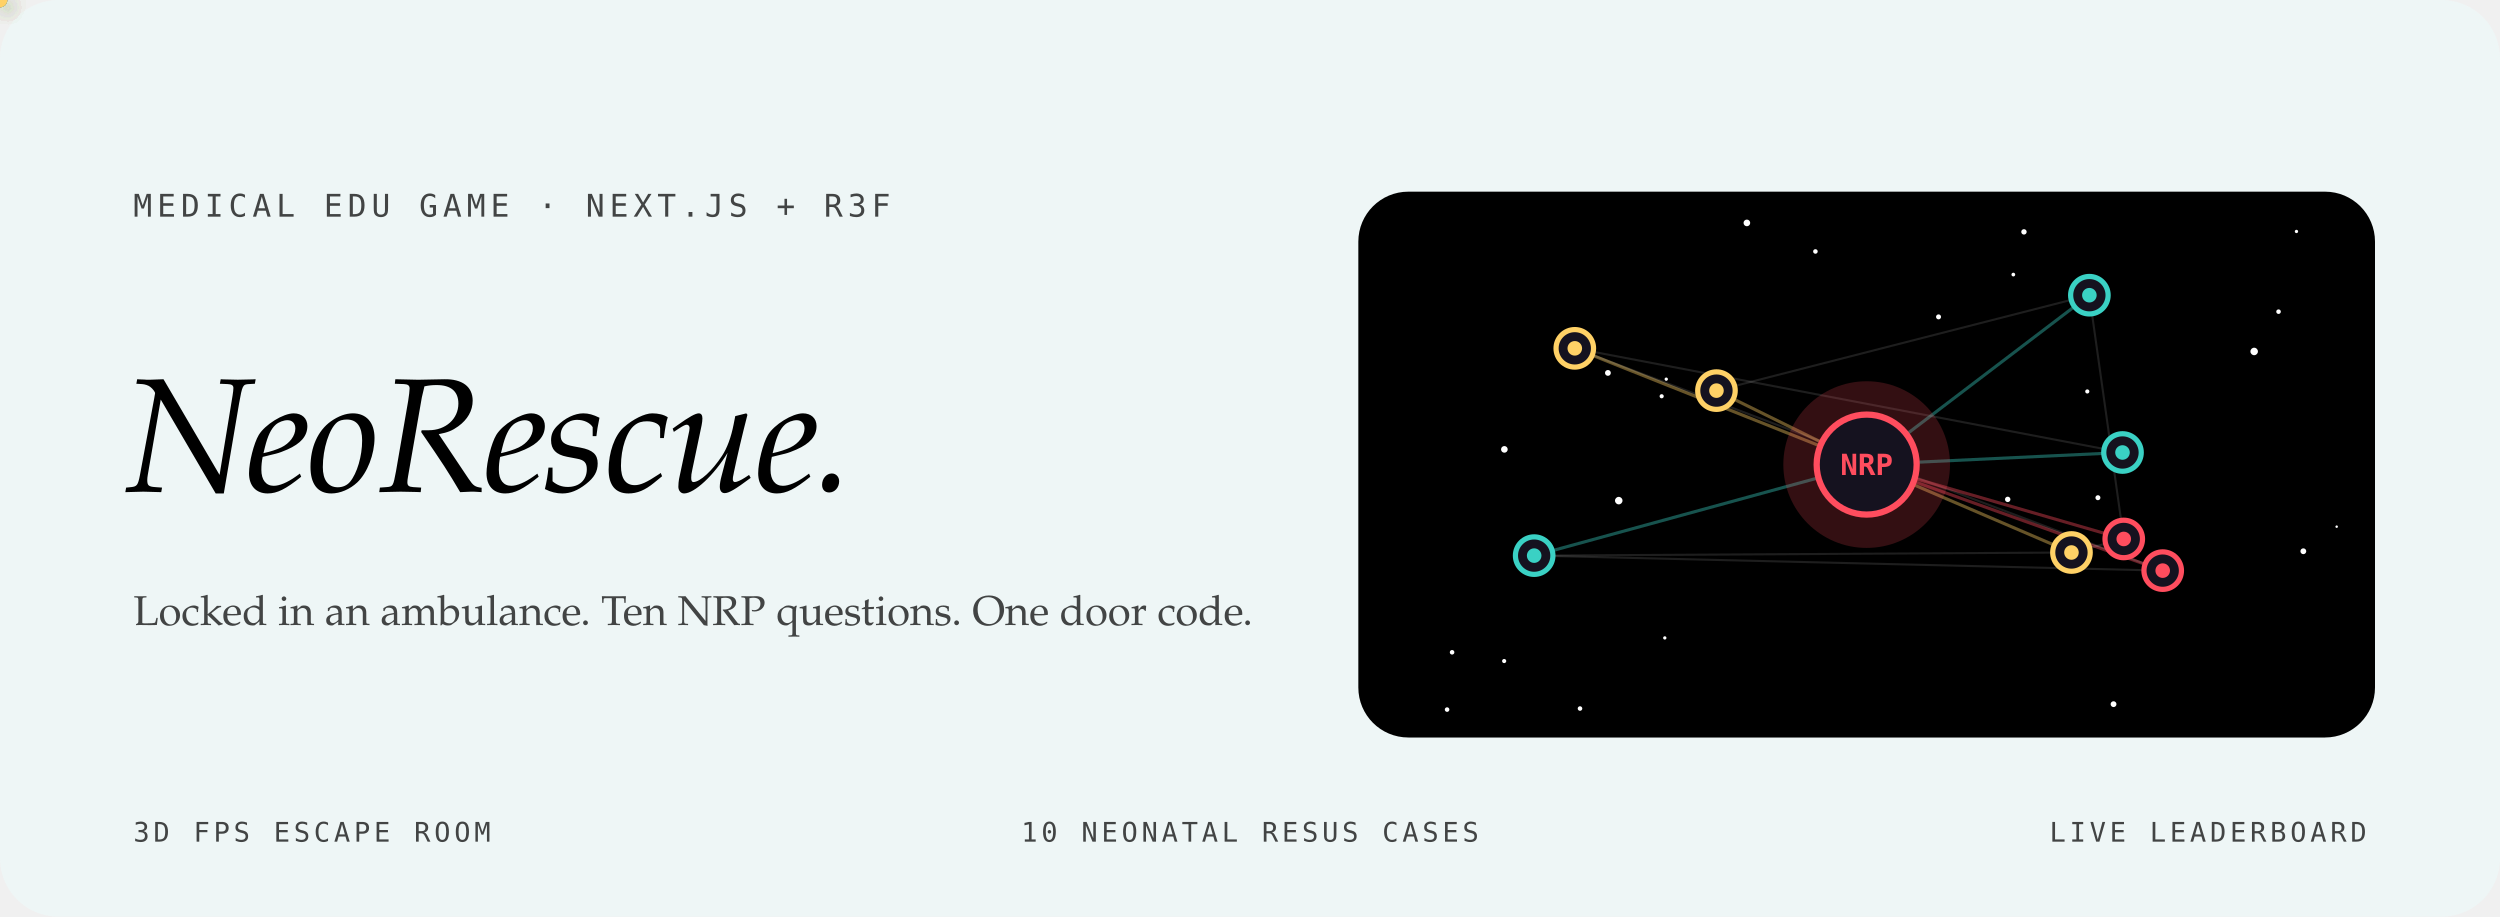
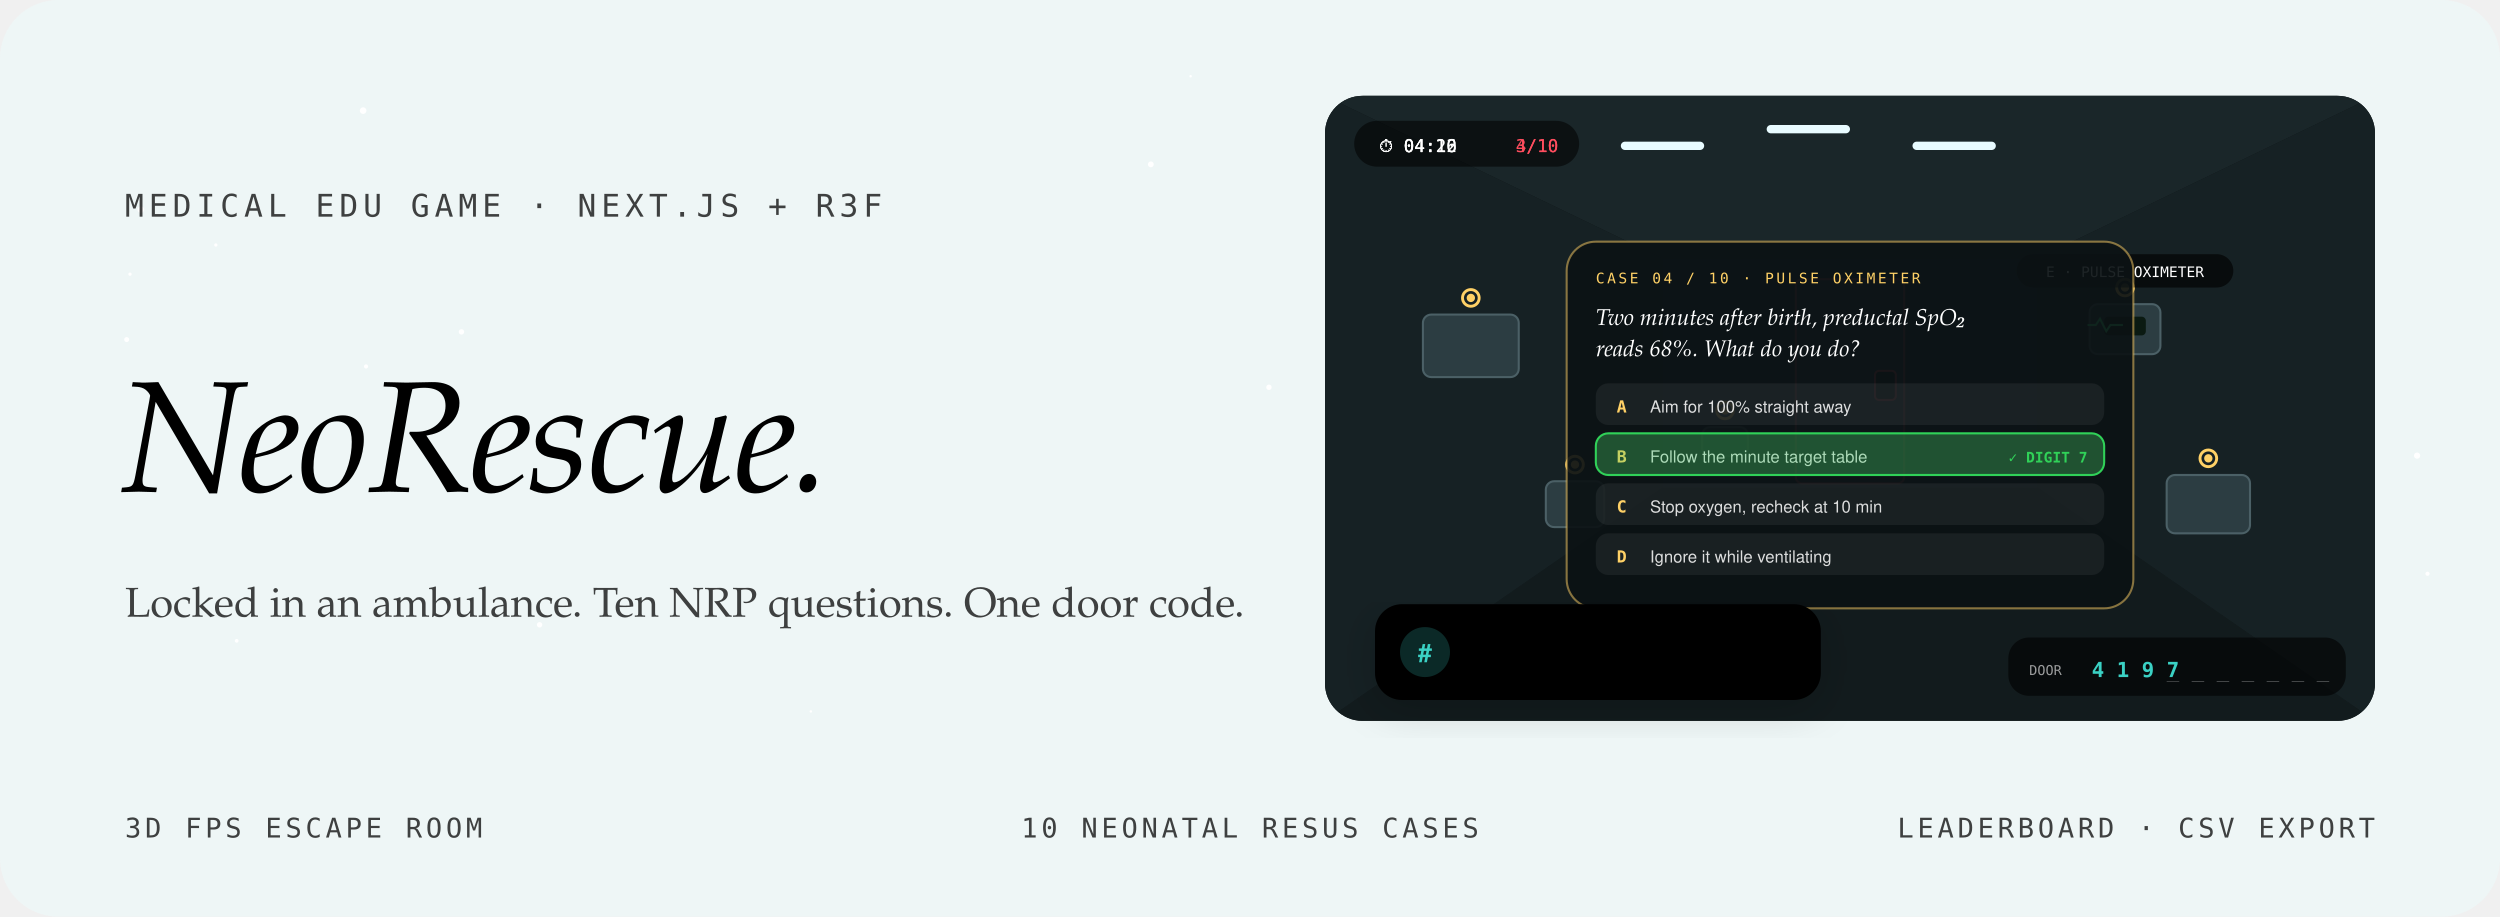
<svg xmlns="http://www.w3.org/2000/svg" viewBox="0 0 1200 440" width="1200" height="440" role="img" aria-label="NeoRescue — a 3D escape room that teaches neonatal resuscitation">
  <style>
.bg{animation:bg 12s linear infinite}
@keyframes bg{0%,8%{fill:#eef6f6}28%{fill:#4a2230}48%,80%{fill:#070a0c}90%,100%{fill:#eef6f6}}
.ink{animation:ink 12s linear infinite}
- @keyframes ink{0%,8%{fill:#142a2c}28%{fill:#eefcfc}48%,80%{fill:#e4f7f7}90%,100%{fill:#142a2c}}
+ @keyframes ink{0%,17.5%{fill:#142a2c}18.5%,28%{fill:#eefcfc}48%,84.5%{fill:#e4f7f7}85.5%,100%{fill:#142a2c}}
.rule{animation:rule 12s linear infinite}
- @keyframes rule{0%,8%{stroke:#142a2c33}28%{stroke:#eefcfc33}48%,80%{stroke:#e4f7f733}90%,100%{stroke:#142a2c33}}
- .panel{animation:panel 12s linear infinite}
- @keyframes panel{0%,8%{fill:#142a2c12}28%{fill:#eefcfc12}48%,80%{fill:#e4f7f712}90%,100%{fill:#142a2c12}}
- .muted{opacity:.72}
+ @keyframes rule{0%,17.5%{stroke:#142a2c33}18.5%,28%{stroke:#eefcfc33}48%,84.5%{stroke:#e4f7f733}85.5%,100%{stroke:#142a2c33}}
+ .muted{opacity:.74}
.stars{animation:stars 12s linear infinite}
- @keyframes stars{0%,8%{opacity:0}28%{opacity:.25}48%,80%{opacity:.9}90%,100%{opacity:0}}
+ @keyframes stars{0%,8%{opacity:0}28%{opacity:.2}48%,80%{opacity:.85}90%,100%{opacity:0}}
@keyframes tw{0%,100%{opacity:1}50%{opacity:.25}}
- .lit{filter:drop-shadow(0 0 4px currentColor)}
- .pulse{animation:pulse 2.8s ease-in-out infinite;transform-box:fill-box;transform-origin:center}
- @keyframes pulse{0%,100%{transform:scale(1)}50%{transform:scale(1.18)}}
- @keyframes spin{0%{transform:scaleX(1)}50%{transform:scaleX(0)}100%{transform:scaleX(-1)}}
- @keyframes ping{0%{transform:scale(.6);opacity:1}100%{transform:scale(3.2);opacity:0}}
- @keyframes dash{to{stroke-dashoffset:-20}}
- @keyframes grow{0%{transform:scaleY(.08)}35%,80%{transform:scaleY(1)}100%{transform:scaleY(.08)}}
- @keyframes draw{0%{stroke-dashoffset:700}45%,80%{stroke-dashoffset:0}100%{stroke-dashoffset:-700}}
- @keyframes blink{50%{opacity:0}}
- @keyframes feed{0%{transform:translateY(150px);opacity:0}15%{opacity:1}85%{opacity:1}100%{transform:translateY(-30px);opacity:0}}
- @keyframes float{0%,100%{transform:translateY(0)}50%{transform:translateY(-10px)}}
- @keyframes slide{to{transform:translateX(100px)}}
- @keyframes eq{from{transform:scaleY(.15)}to{transform:scaleY(1)}}
- @keyframes drop{0%,6%{transform:scaleY(0);opacity:0}16%,88%{transform:scaleY(1);opacity:1}96%,100%{transform:scaleY(0);opacity:0}}
- @keyframes gauge{0%,10%{stroke-dashoffset:390}40%,85%{stroke-dashoffset:110}100%{stroke-dashoffset:390}}
- @keyframes lift{0%,100%{transform:translateY(0)}50%{transform:translateY(-6px)}}
- @keyframes sweep{0%{transform:skewX(-18deg) translateX(0)}60%,100%{transform:skewX(-18deg) translateX(788px)}}
- 
+ .bezel{animation:bezel 12s linear infinite}
+ @keyframes bezel{0%,8%{fill:#fffaf6}28%{fill:#5a2c45}48%,80%{fill:#20121b}90%,100%{fill:#fffaf6}}
+ .scr{animation:scr 12s linear infinite}
+ @keyframes scr{0%,8%{fill:#fff3ee}28%{fill:#3a1b2c}48%,80%{fill:#140a12}90%,100%{fill:#fff3ee}}
+ .rowbg{animation:rowbg 12s linear infinite}
+ @keyframes rowbg{0%,8%{fill:#2a142010}28%{fill:#fff0f512}48%,80%{fill:#ffffff0c}90%,100%{fill:#2a142010}}
+ .pill{animation:pill 12s linear infinite}
+ @keyframes pill{0%,8%{fill:#2a14200d}28%{fill:#fff0f51a}48%,80%{fill:#ffffff12}90%,100%{fill:#2a14200d}}
+ .toast{animation:toast 12s linear infinite}
+ @keyframes toast{0%,8%{fill:#ffffff}28%{fill:#4a2238}48%,80%{fill:#26121e}90%,100%{fill:#ffffff}}
+ .edge{animation:edge 12s linear infinite}
+ @keyframes edge{0%,8%{stroke:#2a142024}28%{stroke:#fff0f526}48%,80%{stroke:#ffffff1f}90%,100%{stroke:#2a142024}}
+ .shade{animation:shade 12s linear infinite}
+ @keyframes shade{0%,8%{fill-opacity:.10}28%{fill-opacity:.22}48%,80%{fill-opacity:.45}90%,100%{fill-opacity:.10}}
+ .lit{filter:drop-shadow(0 0 3px currentColor)}
+ .caret{animation:blink 1s steps(1) infinite}@keyframes blink{50%{opacity:0}}
+ .ping{animation:ping 1.6s ease-out infinite;transform-box:fill-box;transform-origin:center}@keyframes ping{0%{transform:scale(.5);opacity:.9}100%{transform:scale(2.6);opacity:0}}
+ .spin{animation:spin 8s linear infinite;transform-box:fill-box;transform-origin:center}@keyframes spin{to{transform:rotate(360deg)}}
+ .bob{animation:bob 4s ease-in-out infinite}@keyframes bob{0%,100%{transform:translateY(0)}50%{transform:translateY(-5px)}}
+ .led{animation:led 3.2s steps(1) infinite}@keyframes led{0%,100%{opacity:.9}47%{opacity:.25}49%{opacity:.9}73%{opacity:.5}75%{opacity:.9}}
+ .xh{animation:xh 12s cubic-bezier(.5,0,.2,1) infinite}
+ @keyframes xh{0%{transform:translate(888px,174px)}5%{transform:translate(888px,174px)}16.7%{transform:translate(1020px,158px)}95%{transform:translate(1020px,158px)}100%{transform:translate(888px,174px)}}
+ .tag{animation:tag 12s cubic-bezier(.3,1.3,.5,1) infinite}
+ @keyframes tag{0%{opacity:0;transform:none}16.7%{opacity:0;transform:none}19.6%{opacity:1;transform:none}25%{opacity:1;transform:none}27.9%{opacity:0;transform:none}100%{opacity:0;transform:none}}
+ .ok{animation:ok 12s cubic-bezier(.3,1.3,.5,1) infinite}
+ @keyframes ok{0%{opacity:0;transform:none}41.7%{opacity:0;transform:none}44.6%{opacity:1;transform:none}78.3%{opacity:1;transform:none}81.3%{opacity:0;transform:none}100%{opacity:0;transform:none}}
+ .qz{animation:qz 12s cubic-bezier(.3,1.3,.5,1) infinite;transform-box:fill-box;transform-origin:center}
+ @keyframes qz{0%{opacity:0;transform:scale(.85)}25%{opacity:0;transform:scale(.85)}27.9%{opacity:1;transform:none}80%{opacity:1;transform:none}82.9%{opacity:0;transform:scale(.85)}100%{opacity:0;transform:scale(.85)}}
+ @keyframes t0{0%{opacity:0}0%{opacity:0}0.4%{opacity:1}33.3%{opacity:1}33.8%{opacity:0}100%{opacity:0}}
+ @keyframes t1{0%{opacity:0}33.3%{opacity:0}33.8%{opacity:1}66.7%{opacity:1}67.1%{opacity:0}100%{opacity:0}}
+ @keyframes t2{0%{opacity:0}66.7%{opacity:0}67.1%{opacity:1}100%{opacity:1}100.4%{opacity:0}100%{opacity:0}}
+ @keyframes sv0{0%{opacity:0}0%{opacity:0}1.7%{opacity:1}45%{opacity:1}46.7%{opacity:0}100%{opacity:0}}
+ @keyframes sv1{0%{opacity:0}45%{opacity:0}46.7%{opacity:1}98.3%{opacity:1}100%{opacity:0}100%{opacity:0}}
+ .dg{animation:dg 12s cubic-bezier(.3,1.3,.5,1) infinite;transform-box:fill-box;transform-origin:center}
+ @keyframes dg{0%{opacity:0;transform:scale(.85)}46.7%{opacity:0;transform:scale(.85)}49.6%{opacity:1;transform:none}95%{opacity:1;transform:none}97.9%{opacity:0;transform:scale(.85)}100%{opacity:0;transform:scale(.85)}}
+ .dig{animation:dig 12s cubic-bezier(.3,1.3,.5,1) infinite}
+ @keyframes dig{0%{opacity:0;transform:translateY(-14px)}48.3%{opacity:0;transform:translateY(-14px)}51.2%{opacity:1;transform:none}70%{opacity:1;transform:none}72.9%{opacity:0;transform:translateY(-14px)}100%{opacity:0;transform:translateY(-14px)}}
@media (prefers-reduced-motion:reduce){*{animation:none!important}}
</style>
  <rect class="bg" width="1200" height="440" rx="28" fill="#eef6f6" />
-   <g font-family="ui-monospace,SFMono-Regular,Menlo,Consolas,monospace" font-size="15" letter-spacing="2.4">
-     <text class="ink muted" x="64" y="104">MEDICAL EDU GAME · NEXT.JS + R3F</text>
-   </g>
-   <text class="ink" x="60" y="236" font-family="'Iowan Old Style','Palatino Linotype',Palatino,Georgia,serif" font-style="italic" font-size="78" letter-spacing="-1">NeoRescue.</text>
-   <text class="ink muted" x="64" y="300" font-family="'Iowan Old Style','Palatino Linotype',Palatino,Georgia,serif" font-size="20">Locked in an ambulance. Ten NRP questions. One door code.</text>
-   <line class="rule" x1="64" y1="372" x2="1136" y2="372" />
+   <g class="stars">
+     <circle cx="552.4" cy="78.9" r="1.4" fill="#fff" style="animation:tw 2.7s ease-in-out 0.3s infinite" />
+     <circle cx="259" cy="299.9" r="1.3" fill="#fff" style="animation:tw 1.8s ease-in-out 1.5s infinite" />
+     <circle cx="893.9" cy="252.2" r="1.4" fill="#fff" style="animation:tw 3.3s ease-in-out 1.6s infinite" />
+     <circle cx="103.6" cy="117.6" r="0.8" fill="#fff" style="animation:tw 3.6s ease-in-out 1.5s infinite" />
+     <circle cx="67.6" cy="100.6" r="1.6" fill="#fff" style="animation:tw 3.1s ease-in-out 0.9s infinite" />
+     <circle cx="989.2" cy="73.7" r="1.3" fill="#fff" style="animation:tw 1.6s ease-in-out 1s infinite" />
+     <circle cx="389.2" cy="341.5" r="0.6" fill="#fff" style="animation:tw 2.3s ease-in-out 0.2s infinite" />
+     <circle cx="113.6" cy="307.6" r="0.9" fill="#fff" style="animation:tw 2.5s ease-in-out 1.2s infinite" />
+     <circle cx="1136.6" cy="185.1" r="1.2" fill="#fff" style="animation:tw 1.9s ease-in-out 0.5s infinite" />
+     <circle cx="942.7" cy="54.4" r="1.4" fill="#fff" style="animation:tw 3.3s ease-in-out 1s infinite" />
+     <circle cx="571.5" cy="36.6" r="0.6" fill="#fff" style="animation:tw 3.8s ease-in-out 0.6s infinite" />
+     <circle cx="1104.9" cy="289.8" r="1.2" fill="#fff" style="animation:tw 3s ease-in-out 1.1s infinite" />
+     <circle cx="989.9" cy="84.5" r="0.6" fill="#fff" style="animation:tw 3.7s ease-in-out 0.7s infinite" />
+     <circle cx="757.5" cy="76.5" r="0.6" fill="#fff" style="animation:tw 4s ease-in-out 0.8s infinite" />
+     <circle cx="870.6" cy="267.6" r="0.6" fill="#fff" style="animation:tw 2.7s ease-in-out 1.5s infinite" />
+     <circle cx="62.4" cy="131.6" r="0.8" fill="#fff" style="animation:tw 2.5s ease-in-out 0.6s infinite" />
+     <circle cx="738.8" cy="297.7" r="1.5" fill="#fff" style="animation:tw 1.7s ease-in-out 0.3s infinite" />
+     <circle cx="1160.2" cy="218.7" r="1.5" fill="#fff" style="animation:tw 2.3s ease-in-out 1.9s infinite" />
+     <circle cx="716.4" cy="171.4" r="1.6" fill="#fff" style="animation:tw 3.2s ease-in-out 1.2s infinite" />
+     <circle cx="920.8" cy="145.5" r="0.7" fill="#fff" style="animation:tw 4s ease-in-out 0.7s infinite" />
+     <circle cx="221.5" cy="159.3" r="1.3" fill="#fff" style="animation:tw 3.2s ease-in-out 1.4s infinite" />
+     <circle cx="1133.7" cy="330.1" r="1.2" fill="#fff" style="animation:tw 1.7s ease-in-out 1s infinite" />
+     <circle cx="1016.5" cy="155.1" r="0.8" fill="#fff" style="animation:tw 3.6s ease-in-out 0.3s infinite" />
+     <circle cx="793.8" cy="68.5" r="1.3" fill="#fff" style="animation:tw 4s ease-in-out 1.2s infinite" />
+     <circle cx="408.2" cy="290" r="0.9" fill="#fff" style="animation:tw 1.6s ease-in-out 1.5s infinite" />
+     <circle cx="777.1" cy="240.6" r="1.1" fill="#fff" style="animation:tw 2.1s ease-in-out 0.9s infinite" />
+     <circle cx="1095.2" cy="217.9" r="0.8" fill="#fff" style="animation:tw 2.4s ease-in-out 0.2s infinite" />
+     <circle cx="659.1" cy="82.7" r="1" fill="#fff" style="animation:tw 1.8s ease-in-out 0.8s infinite" />
+     <circle cx="841.5" cy="49.1" r="0.8" fill="#fff" style="animation:tw 3s ease-in-out 1.8s infinite" />
+     <circle cx="609.1" cy="185.9" r="1.3" fill="#fff" style="animation:tw 2.4s ease-in-out 0.6s infinite" />
+     <circle cx="174.3" cy="53.1" r="1.6" fill="#fff" style="animation:tw 3.1s ease-in-out 0s infinite" />
+     <circle cx="1077.9" cy="114.5" r="0.8" fill="#fff" style="animation:tw 2.4s ease-in-out 1.2s infinite" />
+     <circle cx="757.2" cy="184.1" r="1.5" fill="#fff" style="animation:tw 2.1s ease-in-out 0.7s infinite" />
+     <circle cx="957.9" cy="69.6" r="1.3" fill="#fff" style="animation:tw 3s ease-in-out 0.9s infinite" />
+     <circle cx="1165.2" cy="275.4" r="1" fill="#fff" style="animation:tw 1.8s ease-in-out 0.8s infinite" />
+     <circle cx="657.9" cy="201" r="1" fill="#fff" style="animation:tw 4s ease-in-out 1.3s infinite" />
+     <circle cx="60.8" cy="163" r="1.2" fill="#fff" style="animation:tw 2.6s ease-in-out 1.2s infinite" />
+     <circle cx="733.1" cy="228.7" r="0.6" fill="#fff" style="animation:tw 2.2s ease-in-out 1.6s infinite" />
+     <circle cx="913.7" cy="242.1" r="1" fill="#fff" style="animation:tw 4s ease-in-out 0.9s infinite" />
+     <circle cx="175.7" cy="175.9" r="1" fill="#fff" style="animation:tw 1.8s ease-in-out 0.9s infinite" />
+   </g>
+   <text class="ink muted" x="60" y="104" font-family="ui-monospace,SFMono-Regular,Menlo,Consolas,monospace" font-size="15" letter-spacing="2.4">MEDICAL EDU GAME · NEXT.JS + R3F</text>
+   <text class="ink" x="58" y="236" font-family="'Iowan Old Style','Palatino Linotype',Palatino,Georgia,serif" font-style="italic" font-size="76" letter-spacing="-1">NeoRescue.</text>
+   <text class="ink muted" x="60" y="296" font-family="'Iowan Old Style','Palatino Linotype',Palatino,Georgia,serif" font-size="20">Locked in an ambulance. Ten NRP questions. One door code.</text>
+   <line class="rule" x1="60" y1="370" x2="1140" y2="370" />
  <g font-family="ui-monospace,SFMono-Regular,Menlo,Consolas,monospace" font-size="13" letter-spacing="1.8">
-     <text class="ink muted" x="64" y="404">3D FPS ESCAPE ROOM</text>
-     <text class="ink muted" x="600" y="404" text-anchor="middle">10 NEONATAL RESUS CASES</text>
-     <text class="ink muted" x="1136" y="404" text-anchor="end">LIVE LEADERBOARD</text>
-   </g>
-   <rect class="panel rule" x="652" y="92" width="488" height="262" rx="24" />
-   <g class="stars">
-     <circle cx="966.4" cy="131.8" r="0.9" fill="#fff" style="animation:tw 3.5s ease-in-out 0.2s infinite" />
-     <circle cx="1041.1" cy="276.5" r="1.3" fill="#fff" style="animation:tw 2.7s ease-in-out 0.1s infinite" />
-     <circle cx="722" cy="317.3" r="1" fill="#fff" style="animation:tw 3.8s ease-in-out 1.7s infinite" />
-     <circle cx="963.7" cy="239.7" r="1.3" fill="#fff" style="animation:tw 3.6s ease-in-out 0.4s infinite" />
-     <circle cx="697" cy="313.1" r="1.1" fill="#fff" style="animation:tw 3.1s ease-in-out 0.4s infinite" />
-     <circle cx="694.6" cy="340.6" r="1.1" fill="#fff" style="animation:tw 3.4s ease-in-out 1.5s infinite" />
-     <circle cx="722.1" cy="215.7" r="1.6" fill="#fff" style="animation:tw 1.7s ease-in-out 0.7s infinite" />
-     <circle cx="797.6" cy="190.2" r="1" fill="#fff" style="animation:tw 3.1s ease-in-out 1.7s infinite" />
-     <circle cx="1102.3" cy="111.1" r="0.8" fill="#fff" style="animation:tw 4s ease-in-out 1.2s infinite" />
-     <circle cx="1082" cy="168.7" r="1.8" fill="#fff" style="animation:tw 3s ease-in-out 1s infinite" />
-     <circle cx="1105.6" cy="264.6" r="1.4" fill="#fff" style="animation:tw 3.5s ease-in-out 0.8s infinite" />
-     <circle cx="758.4" cy="340.1" r="1.1" fill="#fff" style="animation:tw 2s ease-in-out 0.9s infinite" />
-     <circle cx="1019.5" cy="258.5" r="1.5" fill="#fff" style="animation:tw 3.9s ease-in-out 1.9s infinite" />
-     <circle cx="971.5" cy="111.3" r="1.3" fill="#fff" style="animation:tw 3.7s ease-in-out 0.9s infinite" />
-     <circle cx="799.1" cy="306.2" r="0.8" fill="#fff" style="animation:tw 3.2s ease-in-out 0.3s infinite" />
-     <circle cx="1014.5" cy="338" r="1.4" fill="#fff" style="animation:tw 2.4s ease-in-out 1.7s infinite" />
-     <circle cx="838.5" cy="107" r="1.6" fill="#fff" style="animation:tw 3.2s ease-in-out 1.4s infinite" />
-     <circle cx="930.5" cy="152.1" r="1.2" fill="#fff" style="animation:tw 3.8s ease-in-out 1.2s infinite" />
-     <circle cx="799.8" cy="182" r="0.8" fill="#fff" style="animation:tw 2.9s ease-in-out 0.4s infinite" />
-     <circle cx="871.4" cy="120.7" r="1.1" fill="#fff" style="animation:tw 3.3s ease-in-out 0.2s infinite" />
-     <circle cx="777" cy="240.3" r="1.8" fill="#fff" style="animation:tw 2.8s ease-in-out 1s infinite" />
-     <circle cx="1001.9" cy="187.9" r="1" fill="#fff" style="animation:tw 1.9s ease-in-out 0.2s infinite" />
-     <circle cx="1121.6" cy="252.8" r="0.6" fill="#fff" style="animation:tw 3.8s ease-in-out 0.6s infinite" />
-     <circle cx="771.8" cy="179" r="1.4" fill="#fff" style="animation:tw 3.1s ease-in-out 1s infinite" />
-     <circle cx="1093.7" cy="149.6" r="1.1" fill="#fff" style="animation:tw 3.5s ease-in-out 0.3s infinite" />
-     <circle cx="1007" cy="238.9" r="1.2" fill="#fff" style="animation:tw 4s ease-in-out 1.6s infinite" />
-   </g>
-   <path d="M 896 223 L 1018.8 217.2" stroke="#3ad1c4" stroke-opacity=".4" stroke-width="1.5" />
-   <circle r="3.5" fill="#3ad1c4" class="lit" style="color:#3ad1c4">
-     <animateMotion dur="3.1s" begin="-1.5s" repeatCount="indefinite" path="M 896 223 L 1018.8 217.2" />
-   </circle>
-   <path d="M 896 223 L 755.9 167.2" stroke="#ffd166" stroke-opacity=".4" stroke-width="1.5" />
-   <circle r="3.5" fill="#ffd166" class="lit" style="color:#ffd166">
-     <animateMotion dur="2.2s" begin="-2s" repeatCount="indefinite" path="M 896 223 L 755.9 167.2" />
-   </circle>
-   <path d="M 755.9 167.2 L 1018.8 217.2" stroke="#fff" stroke-opacity=".12" />
-   <path d="M 896 223 L 1038.1 273.9" stroke="#ff4d5e" stroke-opacity=".4" stroke-width="1.5" />
-   <circle r="3.5" fill="#ff4d5e" class="lit" style="color:#ff4d5e">
-     <animateMotion dur="2.5s" begin="-1.7s" repeatCount="indefinite" path="M 896 223 L 1038.1 273.9" />
-   </circle>
-   <path d="M 1038.1 273.9 L 755.9 167.2" stroke="#fff" stroke-opacity=".12" />
-   <path d="M 896 223 L 736.4 266.7" stroke="#3ad1c4" stroke-opacity=".4" stroke-width="1.5" />
-   <circle r="3.5" fill="#3ad1c4" class="lit" style="color:#3ad1c4">
-     <animateMotion dur="3s" begin="0s" repeatCount="indefinite" path="M 896 223 L 736.4 266.7" />
-   </circle>
-   <path d="M 736.4 266.7 L 1038.1 273.9" stroke="#fff" stroke-opacity=".12" />
-   <path d="M 896 223 L 994.3 265.2" stroke="#ffd166" stroke-opacity=".4" stroke-width="1.5" />
-   <circle r="3.5" fill="#ffd166" class="lit" style="color:#ffd166">
-     <animateMotion dur="2.3s" begin="-2s" repeatCount="indefinite" path="M 896 223 L 994.3 265.2" />
-   </circle>
-   <path d="M 994.3 265.2 L 736.4 266.7" stroke="#fff" stroke-opacity=".12" />
-   <path d="M 896 223 L 1019.4 258.7" stroke="#ff4d5e" stroke-opacity=".4" stroke-width="1.5" />
-   <circle r="3.5" fill="#ff4d5e" class="lit" style="color:#ff4d5e">
-     <animateMotion dur="2.2s" begin="-0.2s" repeatCount="indefinite" path="M 896 223 L 1019.4 258.7" />
-   </circle>
-   <path d="M 1019.4 258.7 L 994.3 265.2" stroke="#fff" stroke-opacity=".12" />
-   <path d="M 896 223 L 1002.9 141.7" stroke="#3ad1c4" stroke-opacity=".4" stroke-width="1.5" />
-   <circle r="3.5" fill="#3ad1c4" class="lit" style="color:#3ad1c4">
-     <animateMotion dur="3.2s" begin="-0.7s" repeatCount="indefinite" path="M 896 223 L 1002.9 141.7" />
-   </circle>
-   <path d="M 1002.9 141.7 L 1019.4 258.7" stroke="#fff" stroke-opacity=".12" />
-   <path d="M 896 223 L 823.9 187.5" stroke="#ffd166" stroke-opacity=".4" stroke-width="1.5" />
-   <circle r="3.5" fill="#ffd166" class="lit" style="color:#ffd166">
-     <animateMotion dur="2.8s" begin="-1.9s" repeatCount="indefinite" path="M 896 223 L 823.9 187.5" />
-   </circle>
-   <path d="M 823.9 187.5 L 1002.9 141.7" stroke="#fff" stroke-opacity=".12" />
-   <circle cx="1018.8" cy="217.2" r="9" fill="#15121f" stroke="#3ad1c4" stroke-width="2.5" />
-   <circle cx="1018.8" cy="217.2" r="3.5" fill="#3ad1c4" style="animation:tw 1.6s ease-in-out infinite" />
-   <circle cx="755.9" cy="167.2" r="9" fill="#15121f" stroke="#ffd166" stroke-width="2.5" />
-   <circle cx="755.9" cy="167.2" r="3.5" fill="#ffd166" style="animation:tw 2.7s ease-in-out infinite" />
-   <circle cx="1038.1" cy="273.9" r="9" fill="#15121f" stroke="#ff4d5e" stroke-width="2.5" />
-   <circle cx="1038.1" cy="273.9" r="3.5" fill="#ff4d5e" style="animation:tw 1.9s ease-in-out infinite" />
-   <circle cx="736.4" cy="266.7" r="9" fill="#15121f" stroke="#3ad1c4" stroke-width="2.5" />
-   <circle cx="736.4" cy="266.7" r="3.5" fill="#3ad1c4" style="animation:tw 2.5s ease-in-out infinite" />
-   <circle cx="994.3" cy="265.2" r="9" fill="#15121f" stroke="#ffd166" stroke-width="2.5" />
-   <circle cx="994.3" cy="265.2" r="3.5" fill="#ffd166" style="animation:tw 1.6s ease-in-out infinite" />
-   <circle cx="1019.4" cy="258.7" r="9" fill="#15121f" stroke="#ff4d5e" stroke-width="2.5" />
-   <circle cx="1019.4" cy="258.7" r="3.5" fill="#ff4d5e" style="animation:tw 1.7s ease-in-out infinite" />
-   <circle cx="1002.9" cy="141.7" r="9" fill="#15121f" stroke="#3ad1c4" stroke-width="2.5" />
-   <circle cx="1002.9" cy="141.7" r="3.5" fill="#3ad1c4" style="animation:tw 2.3s ease-in-out infinite" />
-   <circle cx="823.9" cy="187.5" r="9" fill="#15121f" stroke="#ffd166" stroke-width="2.5" />
-   <circle cx="823.9" cy="187.5" r="3.5" fill="#ffd166" style="animation:tw 2.5s ease-in-out infinite" />
-   <circle cx="896" cy="223" r="40" fill="#ff4d5e" fill-opacity=".2" class="pulse" />
-   <circle cx="896" cy="223" r="24" fill="#15121f" stroke="#ff4d5e" stroke-width="3" />
-   <text x="896" y="228" text-anchor="middle" font-family="ui-monospace,SFMono-Regular,Menlo,Consolas,monospace" font-weight="700" font-size="14" fill="#ff4d5e">NRP</text>
+     <text class="ink muted" x="60" y="402">3D FPS ESCAPE ROOM</text>
+     <text class="ink muted" x="600" y="402" text-anchor="middle">10 NEONATAL RESUS CASES</text>
+     <text class="ink muted" x="1140" y="402" text-anchor="end">LEADERBOARD · CSV EXPORT</text>
+   </g>
+   <defs>
+     <filter id="soft" x="-10%" y="-10%" width="120%" height="140%">
+       <feGaussianBlur stdDeviation="10" />
+     </filter>
+   </defs>
+   <defs>
+     <clipPath id="cab">
+       <rect x="636" y="46" width="504" height="300" rx="18" />
+     </clipPath>
+   </defs>
+   <g clip-path="url(#cab)">
+     <rect x="636" y="46" width="504" height="300" rx="18" fill="#0d1416" />
+     <path d="M 636 46 L 798 124 L 978 124 L 1140 46 Z" fill="#1a2629" />
+     <path d="M 636 346 L 798 234 L 978 234 L 1140 346 Z" fill="#121b1d" />
+     <path d="M 636 46 L 798 124 L 798 234 L 636 346 Z" fill="#162124" />
+     <path d="M 1140 46 L 978 124 L 978 234 L 1140 346 Z" fill="#162124" />
+     <rect x="798" y="124" width="180" height="110" fill="#1d2b2e" />
+     <rect x="862" y="134" width="52" height="98" rx="3" fill="#24363a" stroke="#ff4d5e" stroke-opacity=".5" />
+     <rect x="900" y="178" width="10" height="14" rx="2" fill="#0d1416" stroke="#ff4d5e" stroke-opacity=".7" />
+     <g class="led">
+       <rect x="778" y="68" width="40" height="4" rx="2" fill="#e8fbff" />
+       <rect x="848" y="60" width="40" height="4" rx="2" fill="#e8fbff" />
+       <rect x="918" y="68" width="40" height="4" rx="2" fill="#e8fbff" />
+     </g>
+     <rect x="683" y="151" width="46" height="30" rx="4" fill="#2c3d42" stroke="#4b6066" />
+     <circle class="ping" cx="706" cy="143" r="4" fill="none" stroke="#ffd166" stroke-width="1.4" style="animation-delay:0s;transform-box:fill-box;transform-origin:center" />
+     <circle cx="706" cy="143" r="2" fill="#ffd166" />
+     <rect x="742" y="231" width="28" height="22" rx="4" fill="#2c3d42" stroke="#4b6066" />
+     <circle class="ping" cx="756" cy="223" r="4" fill="none" stroke="#ffd166" stroke-width="1.4" style="animation-delay:-0.4s;transform-box:fill-box;transform-origin:center" />
+     <circle cx="756" cy="223" r="2" fill="#ffd166" />
+     <rect x="1003" y="146" width="34" height="24" rx="4" fill="#2c3d42" stroke="#4b6066" />
+     <circle class="ping" cx="1020" cy="138" r="4" fill="none" stroke="#ffd166" stroke-width="1.4" style="animation-delay:-0.8s;transform-box:fill-box;transform-origin:center" />
+     <circle cx="1020" cy="138" r="2" fill="#ffd166" />
+     <rect x="1040" y="228" width="40" height="28" rx="4" fill="#2c3d42" stroke="#4b6066" />
+     <circle class="ping" cx="1060" cy="220" r="4" fill="none" stroke="#ffd166" stroke-width="1.4" style="animation-delay:-1.2s;transform-box:fill-box;transform-origin:center" />
+     <circle cx="1060" cy="220" r="2" fill="#ffd166" />
+     <rect x="817" y="205" width="22" height="14" rx="4" fill="#2c3d42" stroke="#4b6066" />
+     <circle class="ping" cx="828" cy="197" r="4" fill="none" stroke="#ffd166" stroke-width="1.4" style="animation-delay:-1.6s;transform-box:fill-box;transform-origin:center" />
+     <circle cx="828" cy="197" r="2" fill="#ffd166" />
+     <rect x="1010" y="152" width="20" height="9" rx="2" fill="#0b1a12" />
+     <path d="M 1002 156 l 4 0 l 2 -3 l 3 6 l 2 -3 l 6 0" stroke="#3aff8a" stroke-width="1" fill="none" />
+     <g class="xh">
+       <circle r="8" fill="none" stroke="#fff" stroke-opacity=".85" stroke-width="1.4" />
+       <circle r="1.6" fill="#fff" />
+     </g>
+     <g class="tag">
+       <rect x="968" y="122" width="104" height="16" rx="8" fill="#000" fill-opacity=".65" />
+       <text x="1020" y="133" text-anchor="middle" font-family="ui-monospace,SFMono-Regular,Menlo,Consolas,monospace" font-size="7" fill="#fff">E · PULSE OXIMETER</text>
+     </g>
+     <g class="qz">
+       <rect x="752" y="116" width="272" height="176" rx="14" fill="#0b1214" fill-opacity=".92" stroke="#ffd166" stroke-opacity=".5" />
+       <text x="766" y="136" font-family="ui-monospace,SFMono-Regular,Menlo,Consolas,monospace" font-size="7" letter-spacing="1.2" fill="#ffd166">CASE 04 / 10 · PULSE OXIMETER</text>
+       <text x="766" y="156" font-family="'Iowan Old Style','Palatino Linotype',Palatino,Georgia,serif" font-style="italic" font-size="11" fill="#fff">Two minutes after birth, preductal SpO₂</text>
+       <text x="766" y="171" font-family="'Iowan Old Style','Palatino Linotype',Palatino,Georgia,serif" font-style="italic" font-size="11" fill="#fff">reads 68%. What do you do?</text>
+       <rect x="766" y="184" width="244" height="20" rx="6" fill="#fff" fill-opacity=".06" />
+       <text x="776" y="198" font-family="ui-monospace,SFMono-Regular,Menlo,Consolas,monospace" font-size="8" font-weight="700" fill="#ffd166">A</text>
+       <text x="792" y="198" font-family="-apple-system,BlinkMacSystemFont,'Segoe UI',Helvetica,Arial,sans-serif" font-size="8" fill="#fff" fill-opacity=".85">Aim for 100% straight away</text>
+       <rect x="766" y="208" width="244" height="20" rx="6" fill="#fff" fill-opacity=".06" />
+       <text x="776" y="222" font-family="ui-monospace,SFMono-Regular,Menlo,Consolas,monospace" font-size="8" font-weight="700" fill="#ffd166">B</text>
+       <text x="792" y="222" font-family="-apple-system,BlinkMacSystemFont,'Segoe UI',Helvetica,Arial,sans-serif" font-size="8" fill="#fff" fill-opacity=".85">Follow the minute target table</text>
+       <rect x="766" y="232" width="244" height="20" rx="6" fill="#fff" fill-opacity=".06" />
+       <text x="776" y="246" font-family="ui-monospace,SFMono-Regular,Menlo,Consolas,monospace" font-size="8" font-weight="700" fill="#ffd166">C</text>
+       <text x="792" y="246" font-family="-apple-system,BlinkMacSystemFont,'Segoe UI',Helvetica,Arial,sans-serif" font-size="8" fill="#fff" fill-opacity=".85">Stop oxygen, recheck at 10 min</text>
+       <rect x="766" y="256" width="244" height="20" rx="6" fill="#fff" fill-opacity=".06" />
+       <text x="776" y="270" font-family="ui-monospace,SFMono-Regular,Menlo,Consolas,monospace" font-size="8" font-weight="700" fill="#ffd166">D</text>
+       <text x="792" y="270" font-family="-apple-system,BlinkMacSystemFont,'Segoe UI',Helvetica,Arial,sans-serif" font-size="8" fill="#fff" fill-opacity=".85">Ignore it while ventilating</text>
+       <g class="ok">
+         <rect x="766" y="208" width="244" height="20" rx="6" fill="#30d158" fill-opacity=".28" stroke="#30d158" />
+         <text x="1002" y="222" text-anchor="end" font-family="ui-monospace,SFMono-Regular,Menlo,Consolas,monospace" font-size="7" font-weight="700" fill="#30d158">✓ DIGIT 7</text>
+       </g>
+     </g>
+   </g>
+   <rect x="650" y="58" width="108" height="22" rx="11" fill="#000" fill-opacity=".55" />
+   <g style="animation:t0 12s linear infinite">
+     <text x="662" y="73" font-family="ui-monospace,SFMono-Regular,Menlo,Consolas,monospace" font-size="8.5" fill="#fff">⏱ 04:12</text>
+   </g>
+   <g style="animation:t1 12s linear infinite">
+     <text x="662" y="73" font-family="ui-monospace,SFMono-Regular,Menlo,Consolas,monospace" font-size="8.5" fill="#fff">⏱ 04:16</text>
+   </g>
+   <g style="animation:t2 12s linear infinite">
+     <text x="662" y="73" font-family="ui-monospace,SFMono-Regular,Menlo,Consolas,monospace" font-size="8.5" fill="#fff">⏱ 04:20</text>
+   </g>
+   <g style="animation:sv0 12s linear infinite">
+     <text x="748" y="73" text-anchor="end" font-family="ui-monospace,SFMono-Regular,Menlo,Consolas,monospace" font-size="8.5" fill="#ff4d5e">3/10</text>
+   </g>
+   <g style="animation:sv1 12s linear infinite">
+     <text x="748" y="73" text-anchor="end" font-family="ui-monospace,SFMono-Regular,Menlo,Consolas,monospace" font-size="8.5" fill="#ff4d5e">4/10</text>
+   </g>
+   <rect x="964" y="306" width="162" height="28" rx="10" fill="#000" fill-opacity=".6" />
+   <text x="974" y="324" font-family="ui-monospace,SFMono-Regular,Menlo,Consolas,monospace" font-size="6.5" fill="#fff" fill-opacity=".6">DOOR</text>
+   <text x="1004" y="325" font-family="ui-monospace,SFMono-Regular,Menlo,Consolas,monospace" font-size="10" font-weight="700" fill="#3ad1c4">4</text>
+   <text x="1016" y="325" font-family="ui-monospace,SFMono-Regular,Menlo,Consolas,monospace" font-size="10" font-weight="700" fill="#3ad1c4">1</text>
+   <text x="1028" y="325" font-family="ui-monospace,SFMono-Regular,Menlo,Consolas,monospace" font-size="10" font-weight="700" fill="#3ad1c4">9</text>
+   <g class="dg">
+     <text x="1040" y="325" font-family="ui-monospace,SFMono-Regular,Menlo,Consolas,monospace" font-size="10" font-weight="700" fill="#3ad1c4">7</text>
+   </g>
+   <text x="1040" y="325" font-family="ui-monospace,SFMono-Regular,Menlo,Consolas,monospace" font-size="10" fill="#fff" fill-opacity=".25">_</text>
+   <text x="1052" y="325" font-family="ui-monospace,SFMono-Regular,Menlo,Consolas,monospace" font-size="10" fill="#fff" fill-opacity=".3">_</text>
+   <text x="1064" y="325" font-family="ui-monospace,SFMono-Regular,Menlo,Consolas,monospace" font-size="10" fill="#fff" fill-opacity=".3">_</text>
+   <text x="1076" y="325" font-family="ui-monospace,SFMono-Regular,Menlo,Consolas,monospace" font-size="10" fill="#fff" fill-opacity=".3">_</text>
+   <text x="1088" y="325" font-family="ui-monospace,SFMono-Regular,Menlo,Consolas,monospace" font-size="10" fill="#fff" fill-opacity=".3">_</text>
+   <text x="1100" y="325" font-family="ui-monospace,SFMono-Regular,Menlo,Consolas,monospace" font-size="10" fill="#fff" fill-opacity=".3">_</text>
+   <text x="1112" y="325" font-family="ui-monospace,SFMono-Regular,Menlo,Consolas,monospace" font-size="10" fill="#fff" fill-opacity=".3">_</text>
+   <rect x="636" y="46" width="504" height="300" rx="18" fill="none" class="edge" />
+   <g class="dig">
+     <rect x="660" y="294" width="214" height="46" rx="13" fill="#000" fill-opacity=".18" filter="url(#soft)" />
+     <rect class="toast" x="660" y="290" width="214" height="46" rx="13" />
+     <rect class="edge" x="660" y="290" width="214" height="46" rx="13" fill="none" />
+     <circle cx="684" cy="313" r="12" fill="#3ad1c4" fill-opacity=".2" />
+     <text x="684" y="317.5" text-anchor="middle" font-family="-apple-system,BlinkMacSystemFont,'Segoe UI',Helvetica,Arial,sans-serif" font-size="12" font-weight="700" fill="#3ad1c4">#</text>
+     <text class="ink" x="704" y="309" font-family="-apple-system,BlinkMacSystemFont,'Segoe UI',Helvetica,Arial,sans-serif" font-size="11.5" font-weight="700">Code digit unlocked</text>
+     <text class="ink" x="704" y="324" font-family="ui-monospace,SFMono-Regular,Menlo,Consolas,monospace" font-size="9.5" opacity=".75">4 of 10 · keep going</text>
+   </g>
</svg>
